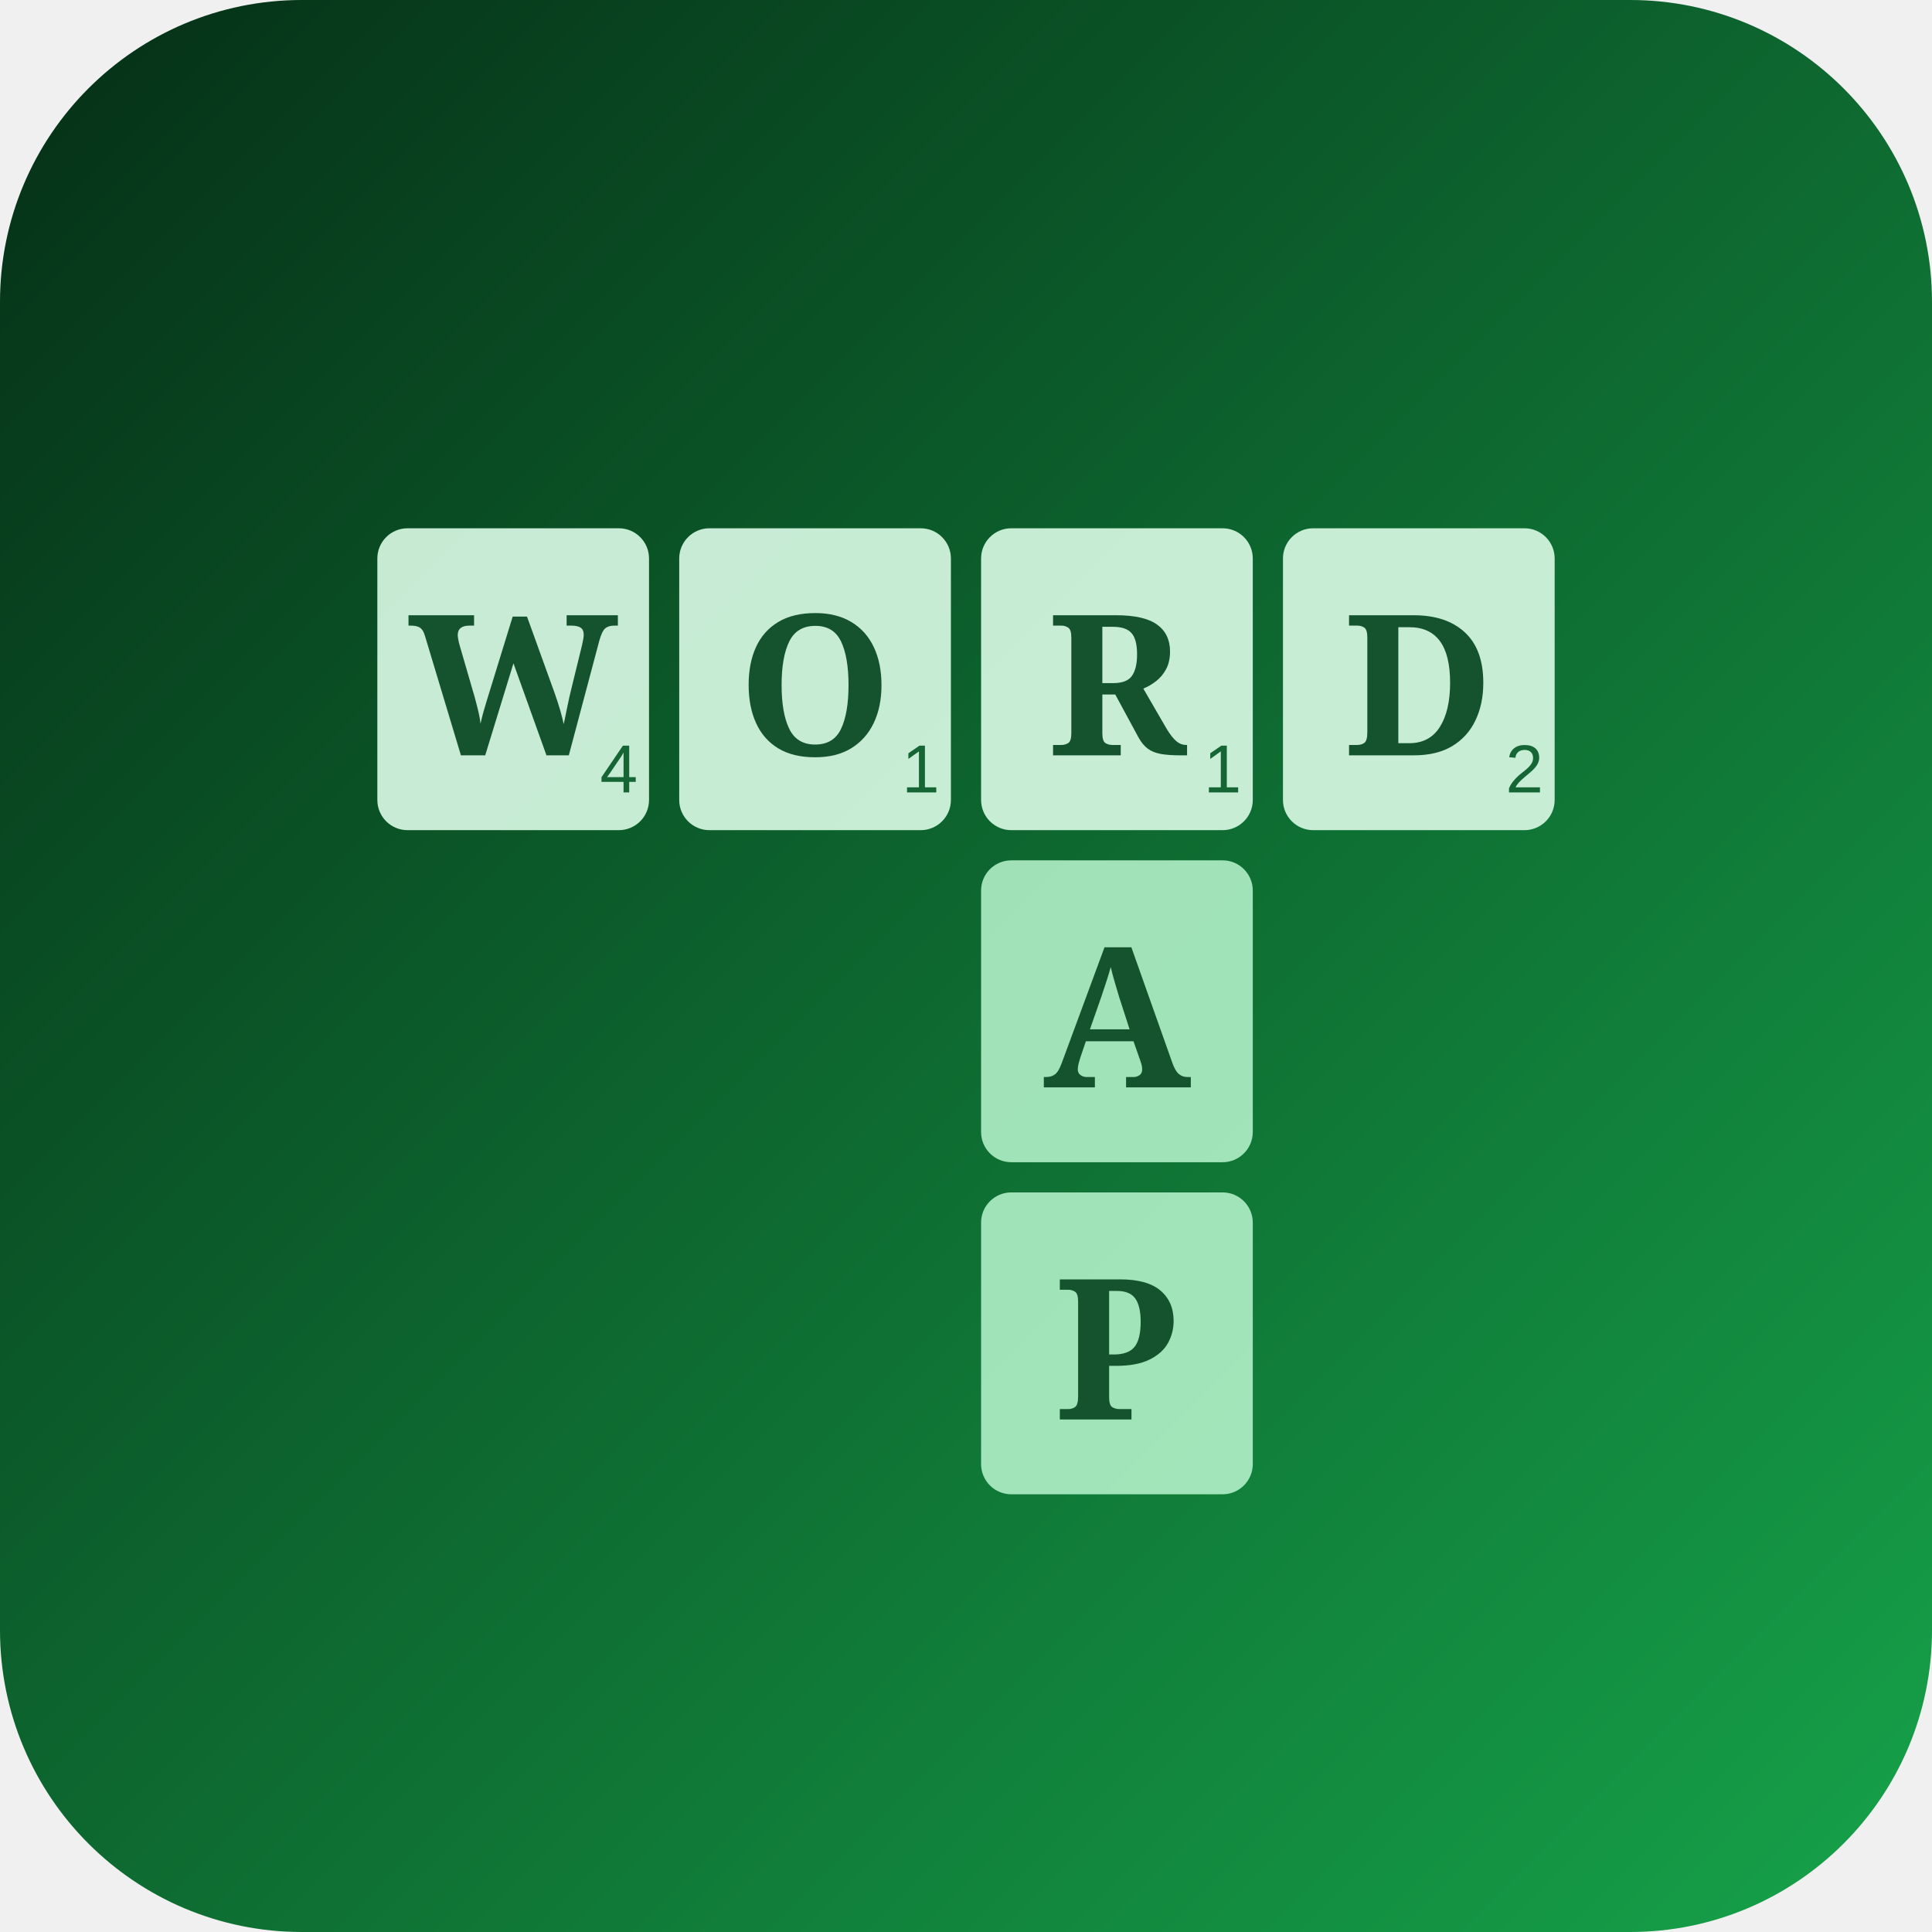
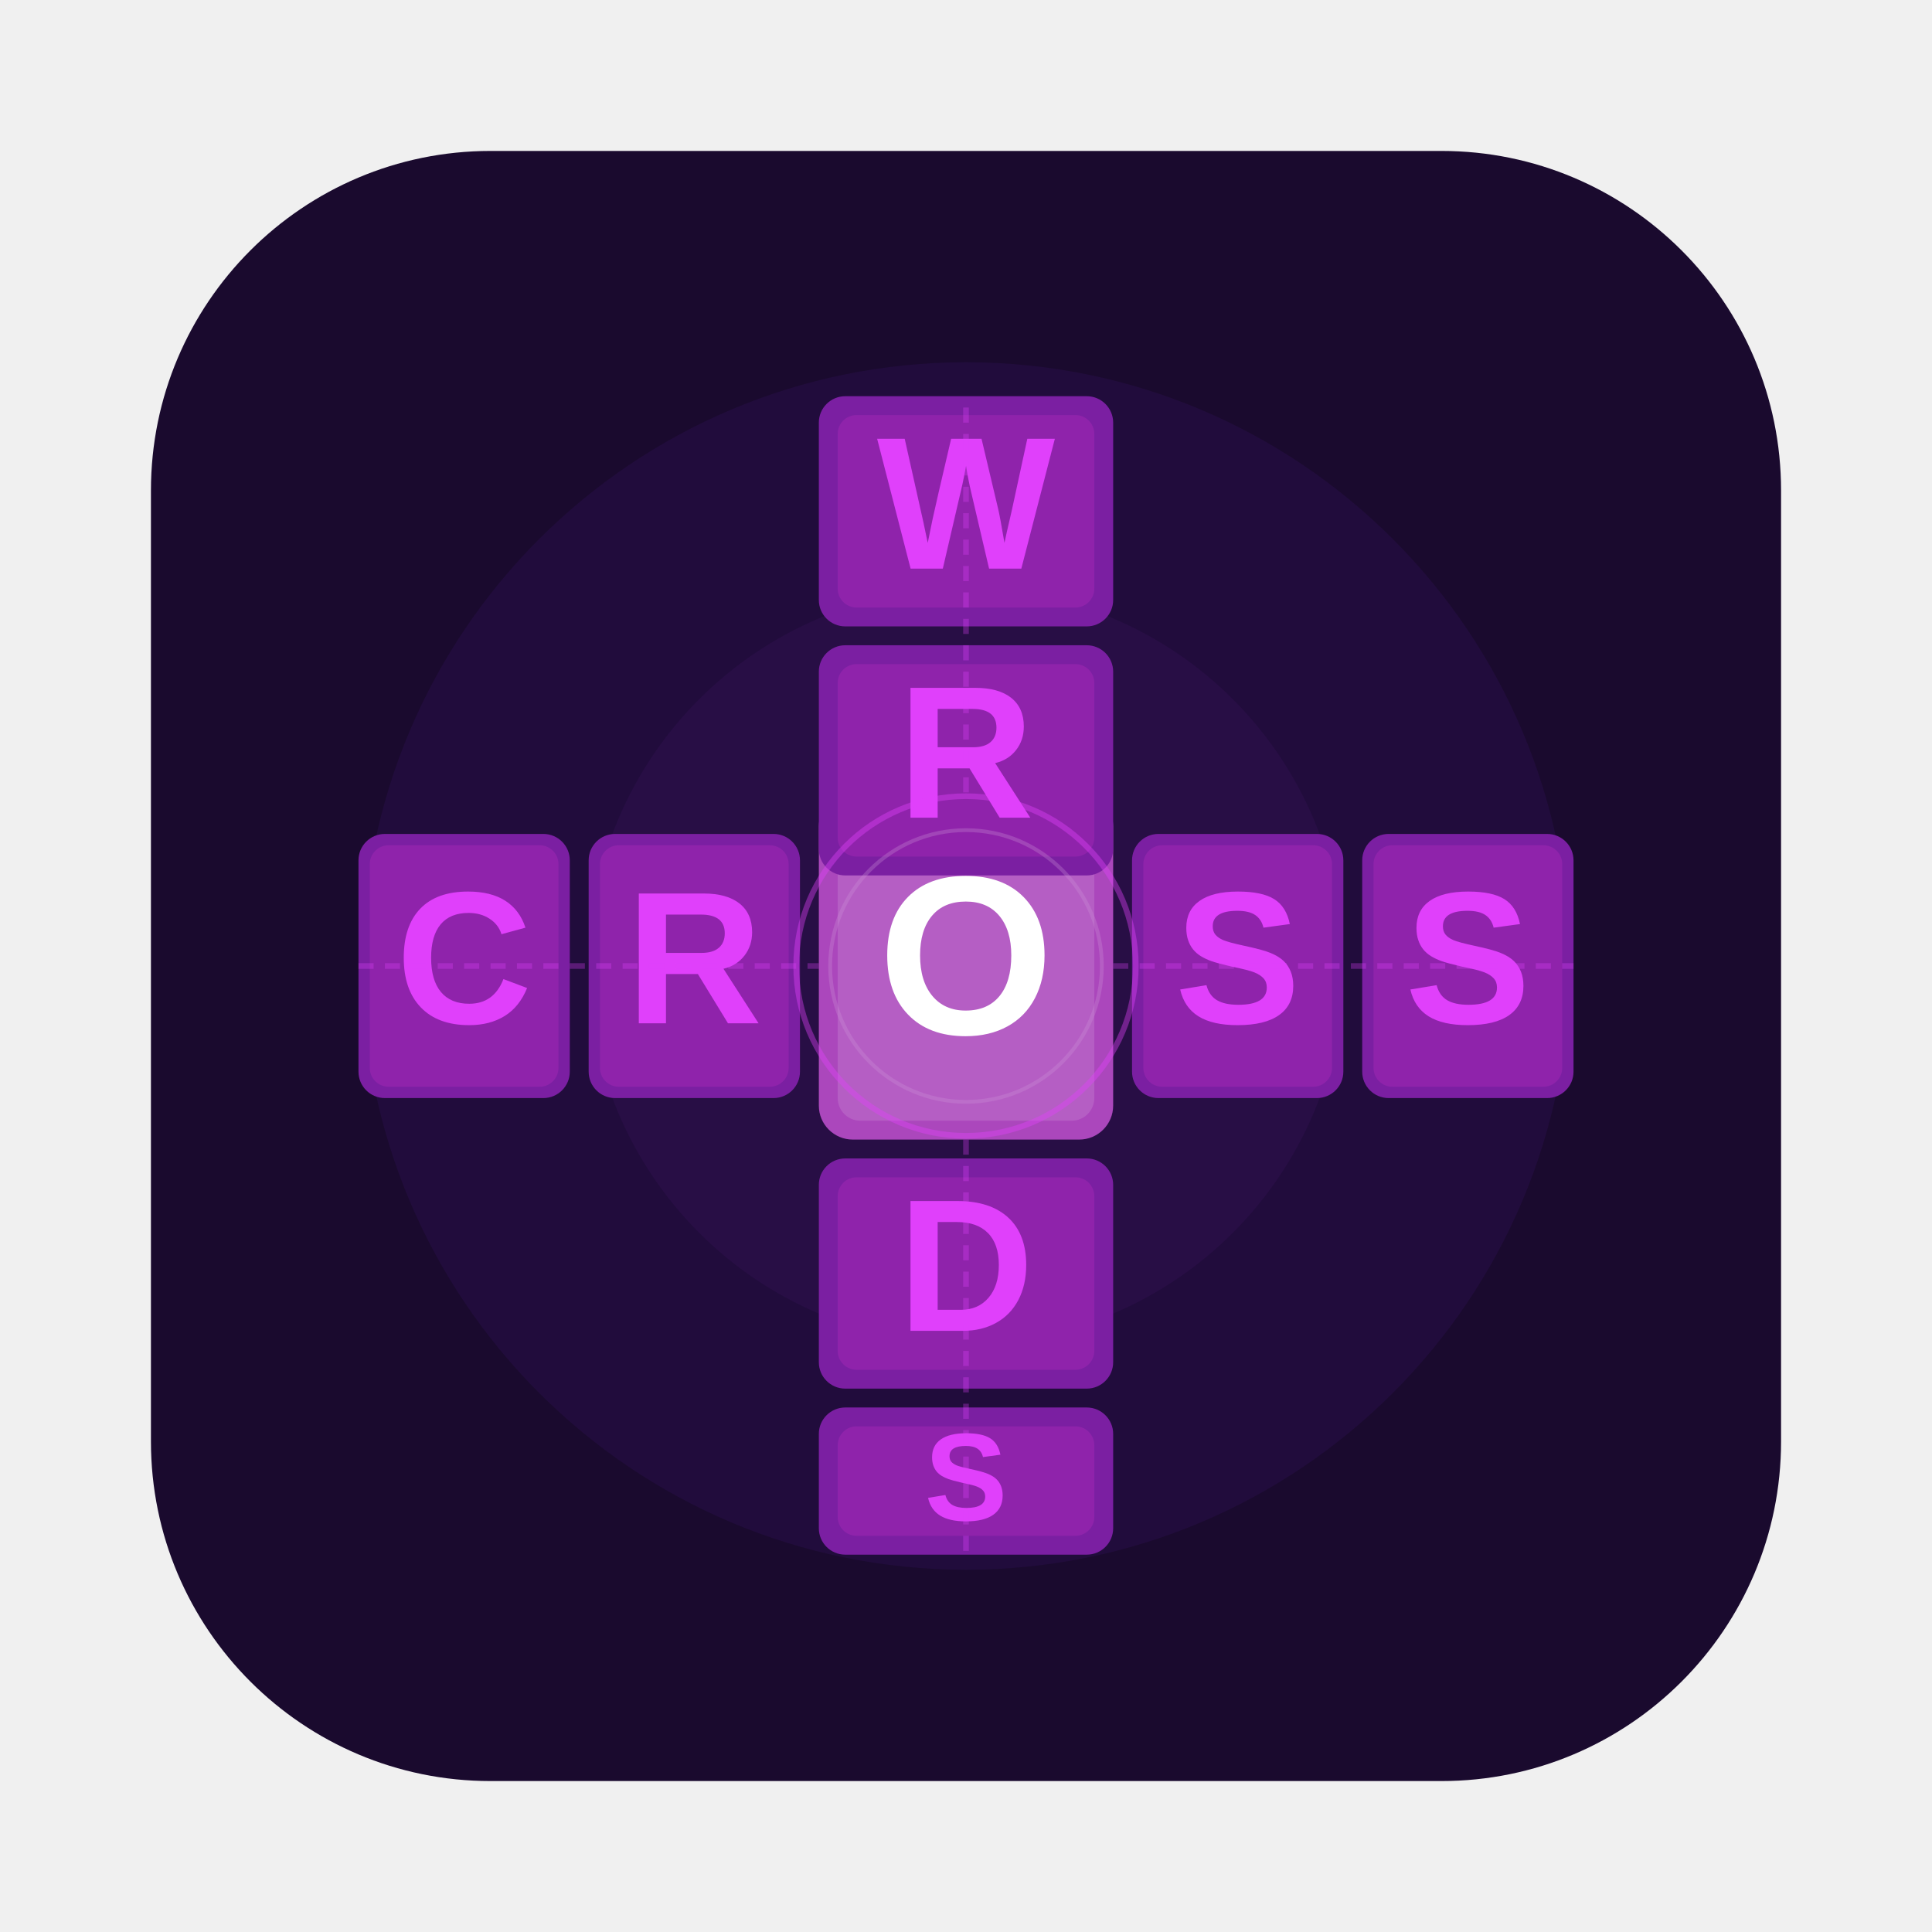
- <svg xmlns="http://www.w3.org/2000/svg" viewBox="0 0 512 512">
-   <defs>
-     <linearGradient id="bg" x1="0%" y1="0%" x2="100%" y2="100%">
-       <stop offset="0%" stop-color="#052e16" />
-       <stop offset="100%" stop-color="#16a34a" />
-     </linearGradient>
-   </defs>
-   <rect width="512" height="512" rx="80" fill="url(#bg)" />
-   <g>
-     <rect x="100" y="140" width="72" height="80" rx="8" fill="#dcfce7" opacity="0.9" />
-     <rect x="180" y="140" width="72" height="80" rx="8" fill="#dcfce7" opacity="0.9" />
-     <rect x="260" y="140" width="72" height="80" rx="8" fill="#dcfce7" opacity="0.9" />
-     <rect x="340" y="140" width="72" height="80" rx="8" fill="#dcfce7" opacity="0.9" />
-     <text x="136" y="180" font-family="Georgia,serif" font-size="52" font-weight="bold" fill="#14532d" text-anchor="middle" dominant-baseline="central">W</text>
-     <text x="216" y="180" font-family="Georgia,serif" font-size="52" font-weight="bold" fill="#14532d" text-anchor="middle" dominant-baseline="central">O</text>
-     <text x="296" y="180" font-family="Georgia,serif" font-size="52" font-weight="bold" fill="#14532d" text-anchor="middle" dominant-baseline="central">R</text>
-     <text x="376" y="180" font-family="Georgia,serif" font-size="52" font-weight="bold" fill="#14532d" text-anchor="middle" dominant-baseline="central">D</text>
-     <text x="164" y="210" font-family="Arial,sans-serif" font-size="18" fill="#166534" text-anchor="middle">4</text>
-     <text x="244" y="210" font-family="Arial,sans-serif" font-size="18" fill="#166534" text-anchor="middle">1</text>
-     <text x="324" y="210" font-family="Arial,sans-serif" font-size="18" fill="#166534" text-anchor="middle">1</text>
-     <text x="404" y="210" font-family="Arial,sans-serif" font-size="18" fill="#166534" text-anchor="middle">2</text>
-     <rect x="260" y="228" width="72" height="80" rx="8" fill="#bbf7d0" opacity="0.85" />
-     <rect x="260" y="316" width="72" height="80" rx="8" fill="#bbf7d0" opacity="0.85" />
-     <text x="296" y="268" font-family="Georgia,serif" font-size="52" font-weight="bold" fill="#14532d" text-anchor="middle" dominant-baseline="central">A</text>
-     <text x="296" y="356" font-family="Georgia,serif" font-size="52" font-weight="bold" fill="#14532d" text-anchor="middle" dominant-baseline="central">P</text>
-   </g>
+ <svg xmlns="http://www.w3.org/2000/svg" viewBox="0 0 1024 1024">
+   <rect x="80" y="80" width="864" height="864" rx="180" fill="#1A0A2E" />
+   <circle cx="512" cy="512" r="320" fill="#4A148C" opacity="0.15" />
+   <circle cx="512" cy="512" r="200" fill="#6A1B9A" opacity="0.1" />
+   <rect x="190" y="442" width="112" height="140" rx="14" fill="#7B1FA2" />
+   <rect x="196" y="448" width="100" height="128" rx="10" fill="#9C27B0" opacity="0.6" />
+   <text x="246" y="514" font-family="'Arial Black', Arial" font-weight="900" font-size="100" fill="#E040FB" text-anchor="middle" dominant-baseline="middle">C</text>
+   <rect x="312" y="442" width="112" height="140" rx="14" fill="#7B1FA2" />
+   <rect x="318" y="448" width="100" height="128" rx="10" fill="#9C27B0" opacity="0.6" />
+   <text x="368" y="514" font-family="'Arial Black', Arial" font-weight="900" font-size="100" fill="#E040FB" text-anchor="middle" dominant-baseline="middle">R</text>
+   <rect x="434" y="420" width="156" height="184" rx="18" fill="#AB47BC" />
+   <rect x="444" y="430" width="136" height="164" rx="12" fill="#CE93D8" opacity="0.3" />
+   <text x="512" y="514" font-family="'Arial Black', Arial" font-weight="900" font-size="120" fill="#FFFFFF" text-anchor="middle" dominant-baseline="middle">O</text>
+   <rect x="600" y="442" width="112" height="140" rx="14" fill="#7B1FA2" />
+   <rect x="606" y="448" width="100" height="128" rx="10" fill="#9C27B0" opacity="0.6" />
+   <text x="656" y="514" font-family="'Arial Black', Arial" font-weight="900" font-size="100" fill="#E040FB" text-anchor="middle" dominant-baseline="middle">S</text>
+   <rect x="722" y="442" width="112" height="140" rx="14" fill="#7B1FA2" />
+   <rect x="728" y="448" width="100" height="128" rx="10" fill="#9C27B0" opacity="0.6" />
+   <text x="778" y="514" font-family="'Arial Black', Arial" font-weight="900" font-size="100" fill="#E040FB" text-anchor="middle" dominant-baseline="middle">S</text>
+   <rect x="434" y="210" width="156" height="122" rx="14" fill="#7B1FA2" />
+   <rect x="444" y="220" width="136" height="102" rx="10" fill="#9C27B0" opacity="0.6" />
+   <text x="512" y="273" font-family="'Arial Black', Arial" font-weight="900" font-size="100" fill="#E040FB" text-anchor="middle" dominant-baseline="middle">W</text>
+   <rect x="434" y="342" width="156" height="122" rx="14" fill="#7B1FA2" />
+   <rect x="444" y="352" width="136" height="102" rx="10" fill="#9C27B0" opacity="0.6" />
+   <text x="512" y="405" font-family="'Arial Black', Arial" font-weight="900" font-size="100" fill="#E040FB" text-anchor="middle" dominant-baseline="middle">R</text>
+   <rect x="434" y="614" width="156" height="122" rx="14" fill="#7B1FA2" />
+   <rect x="444" y="624" width="136" height="102" rx="10" fill="#9C27B0" opacity="0.6" />
+   <text x="512" y="677" font-family="'Arial Black', Arial" font-weight="900" font-size="100" fill="#E040FB" text-anchor="middle" dominant-baseline="middle">D</text>
+   <rect x="434" y="746" width="156" height="78" rx="14" fill="#7B1FA2" />
+   <rect x="444" y="756" width="136" height="58" rx="10" fill="#9C27B0" opacity="0.6" />
+   <text x="512" y="787" font-family="'Arial Black', Arial" font-weight="900" font-size="66" fill="#E040FB" text-anchor="middle" dominant-baseline="middle">S</text>
+   <line x1="512" y1="420" x2="512" y2="210" stroke="#E040FB" stroke-width="3" opacity="0.3" stroke-dasharray="8,6" />
+   <line x1="512" y1="604" x2="512" y2="824" stroke="#E040FB" stroke-width="3" opacity="0.3" stroke-dasharray="8,6" />
+   <line x1="190" y1="512" x2="434" y2="512" stroke="#E040FB" stroke-width="3" opacity="0.3" stroke-dasharray="8,6" />
+   <line x1="590" y1="512" x2="834" y2="512" stroke="#E040FB" stroke-width="3" opacity="0.3" stroke-dasharray="8,6" />
+   <circle cx="512" cy="512" r="90" fill="none" stroke="#E040FB" stroke-width="3" opacity="0.4" />
+   <circle cx="512" cy="512" r="72" fill="none" stroke="#CE93D8" stroke-width="2" opacity="0.3" />
</svg>
